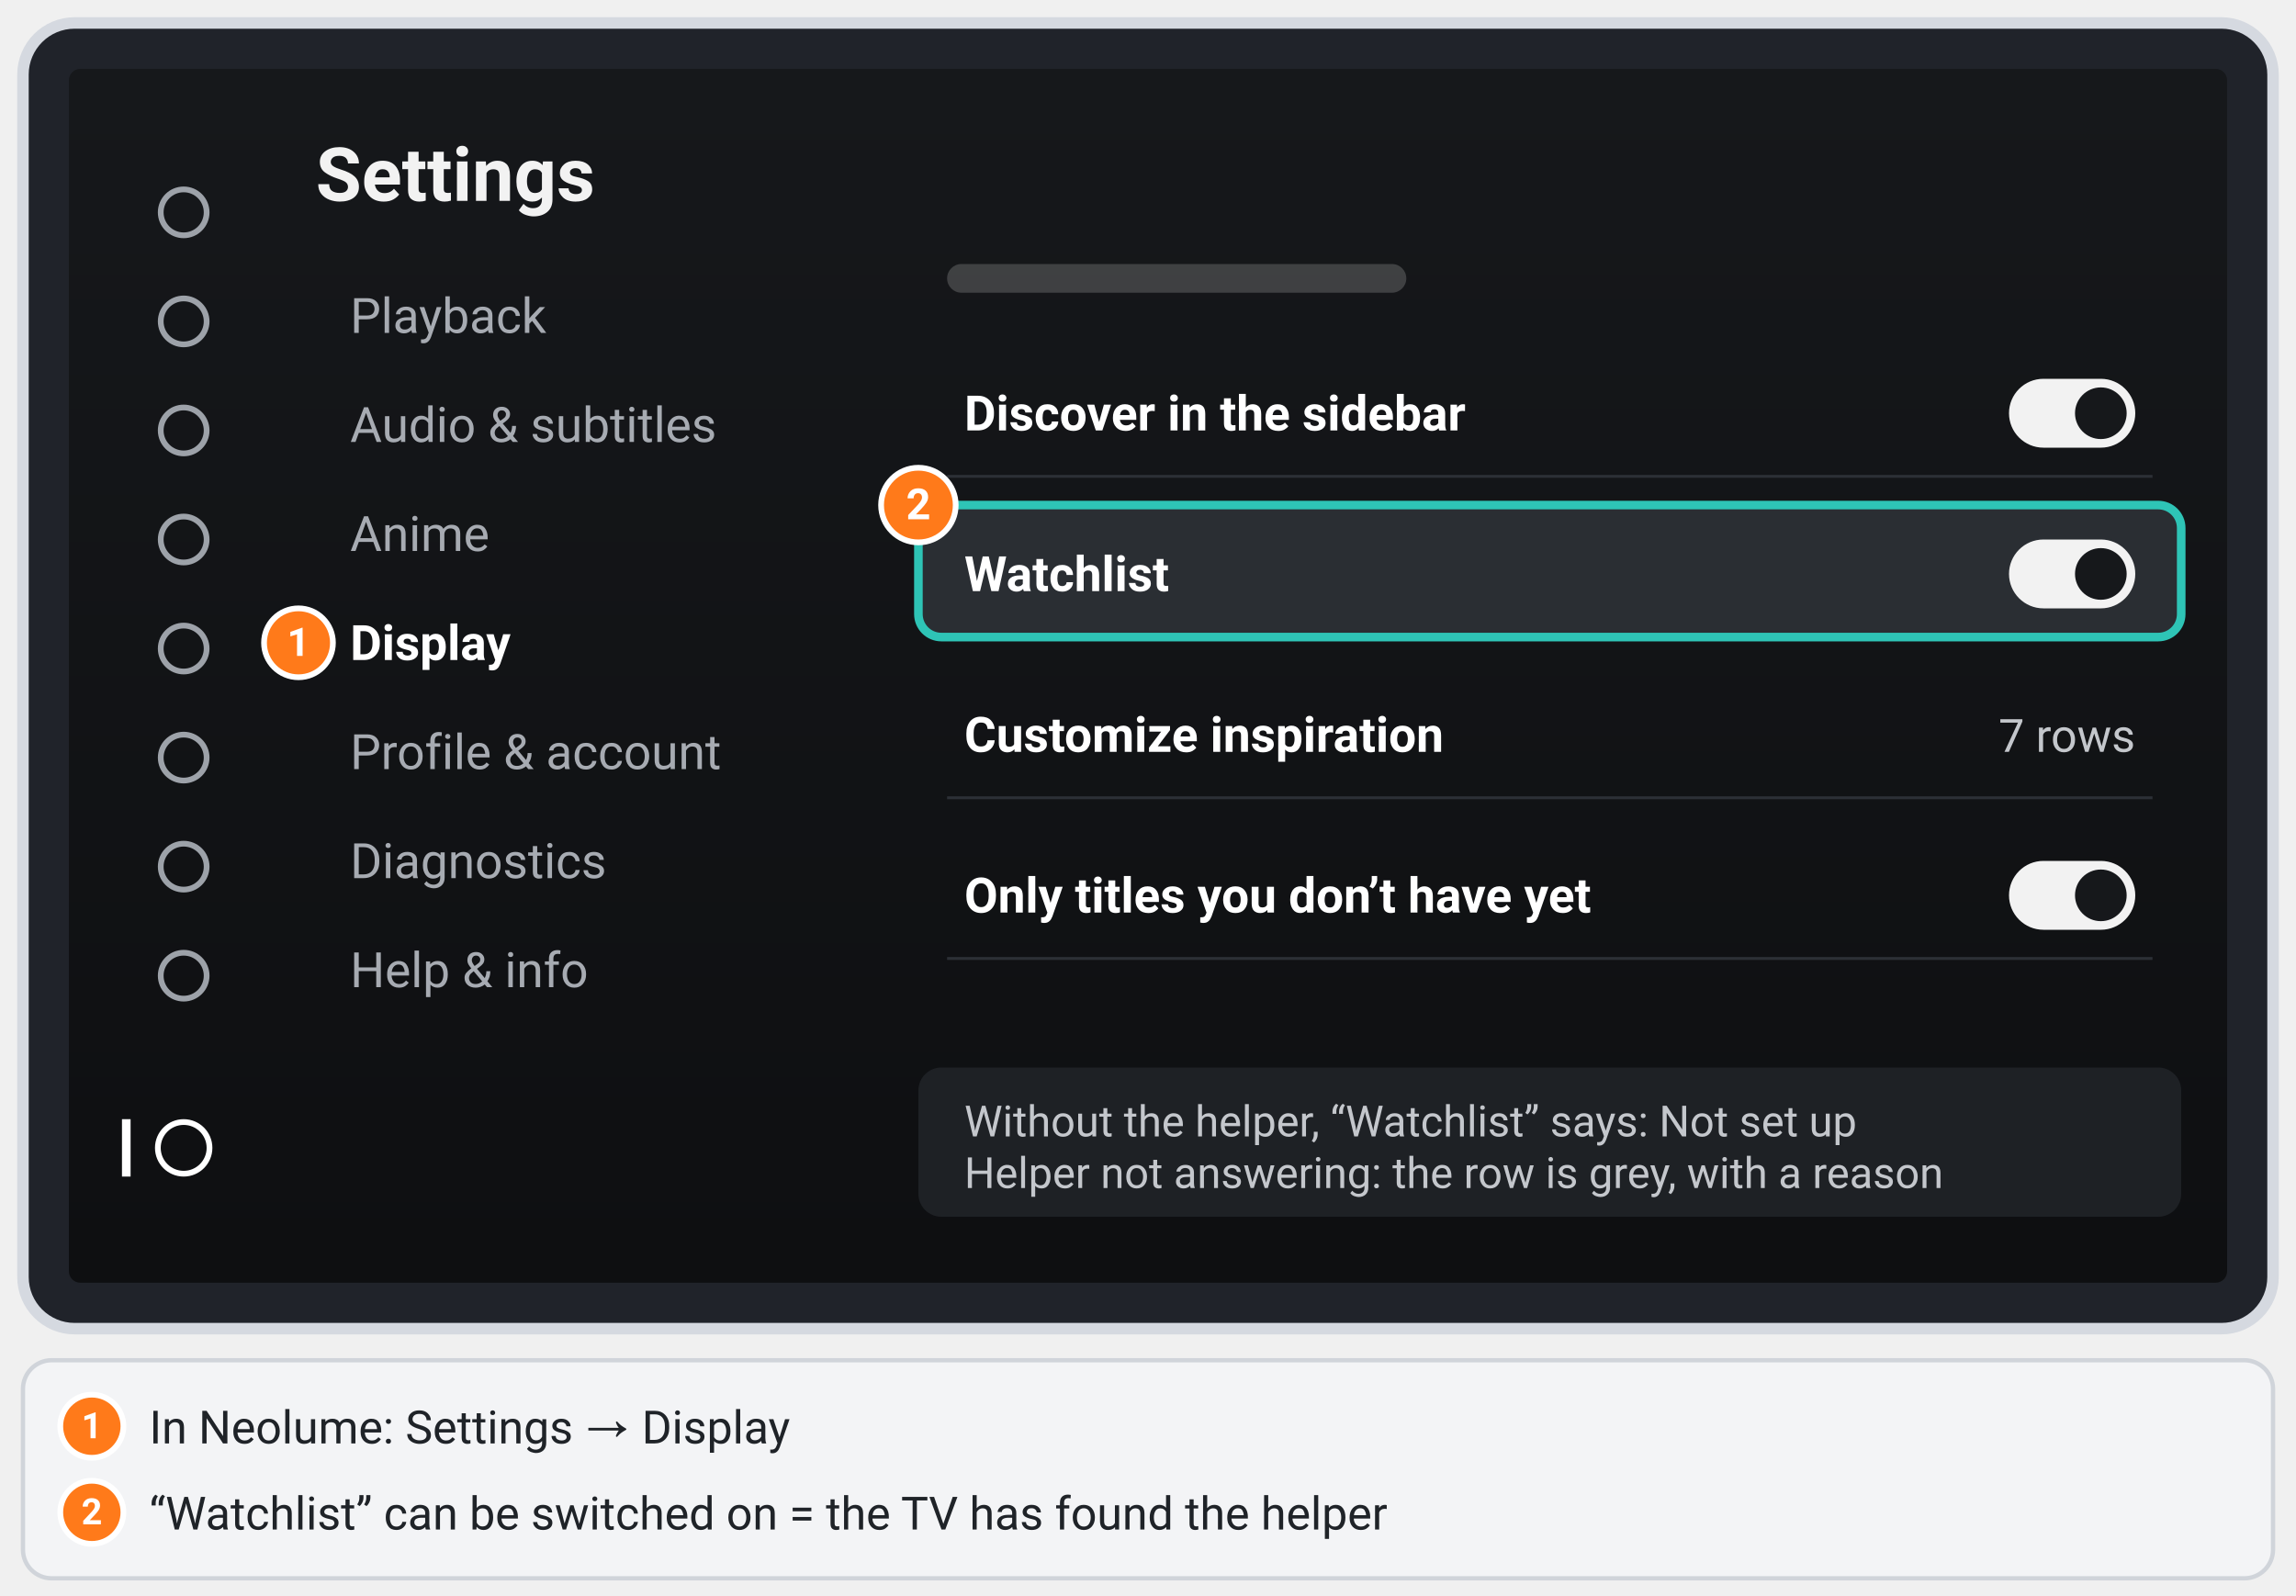
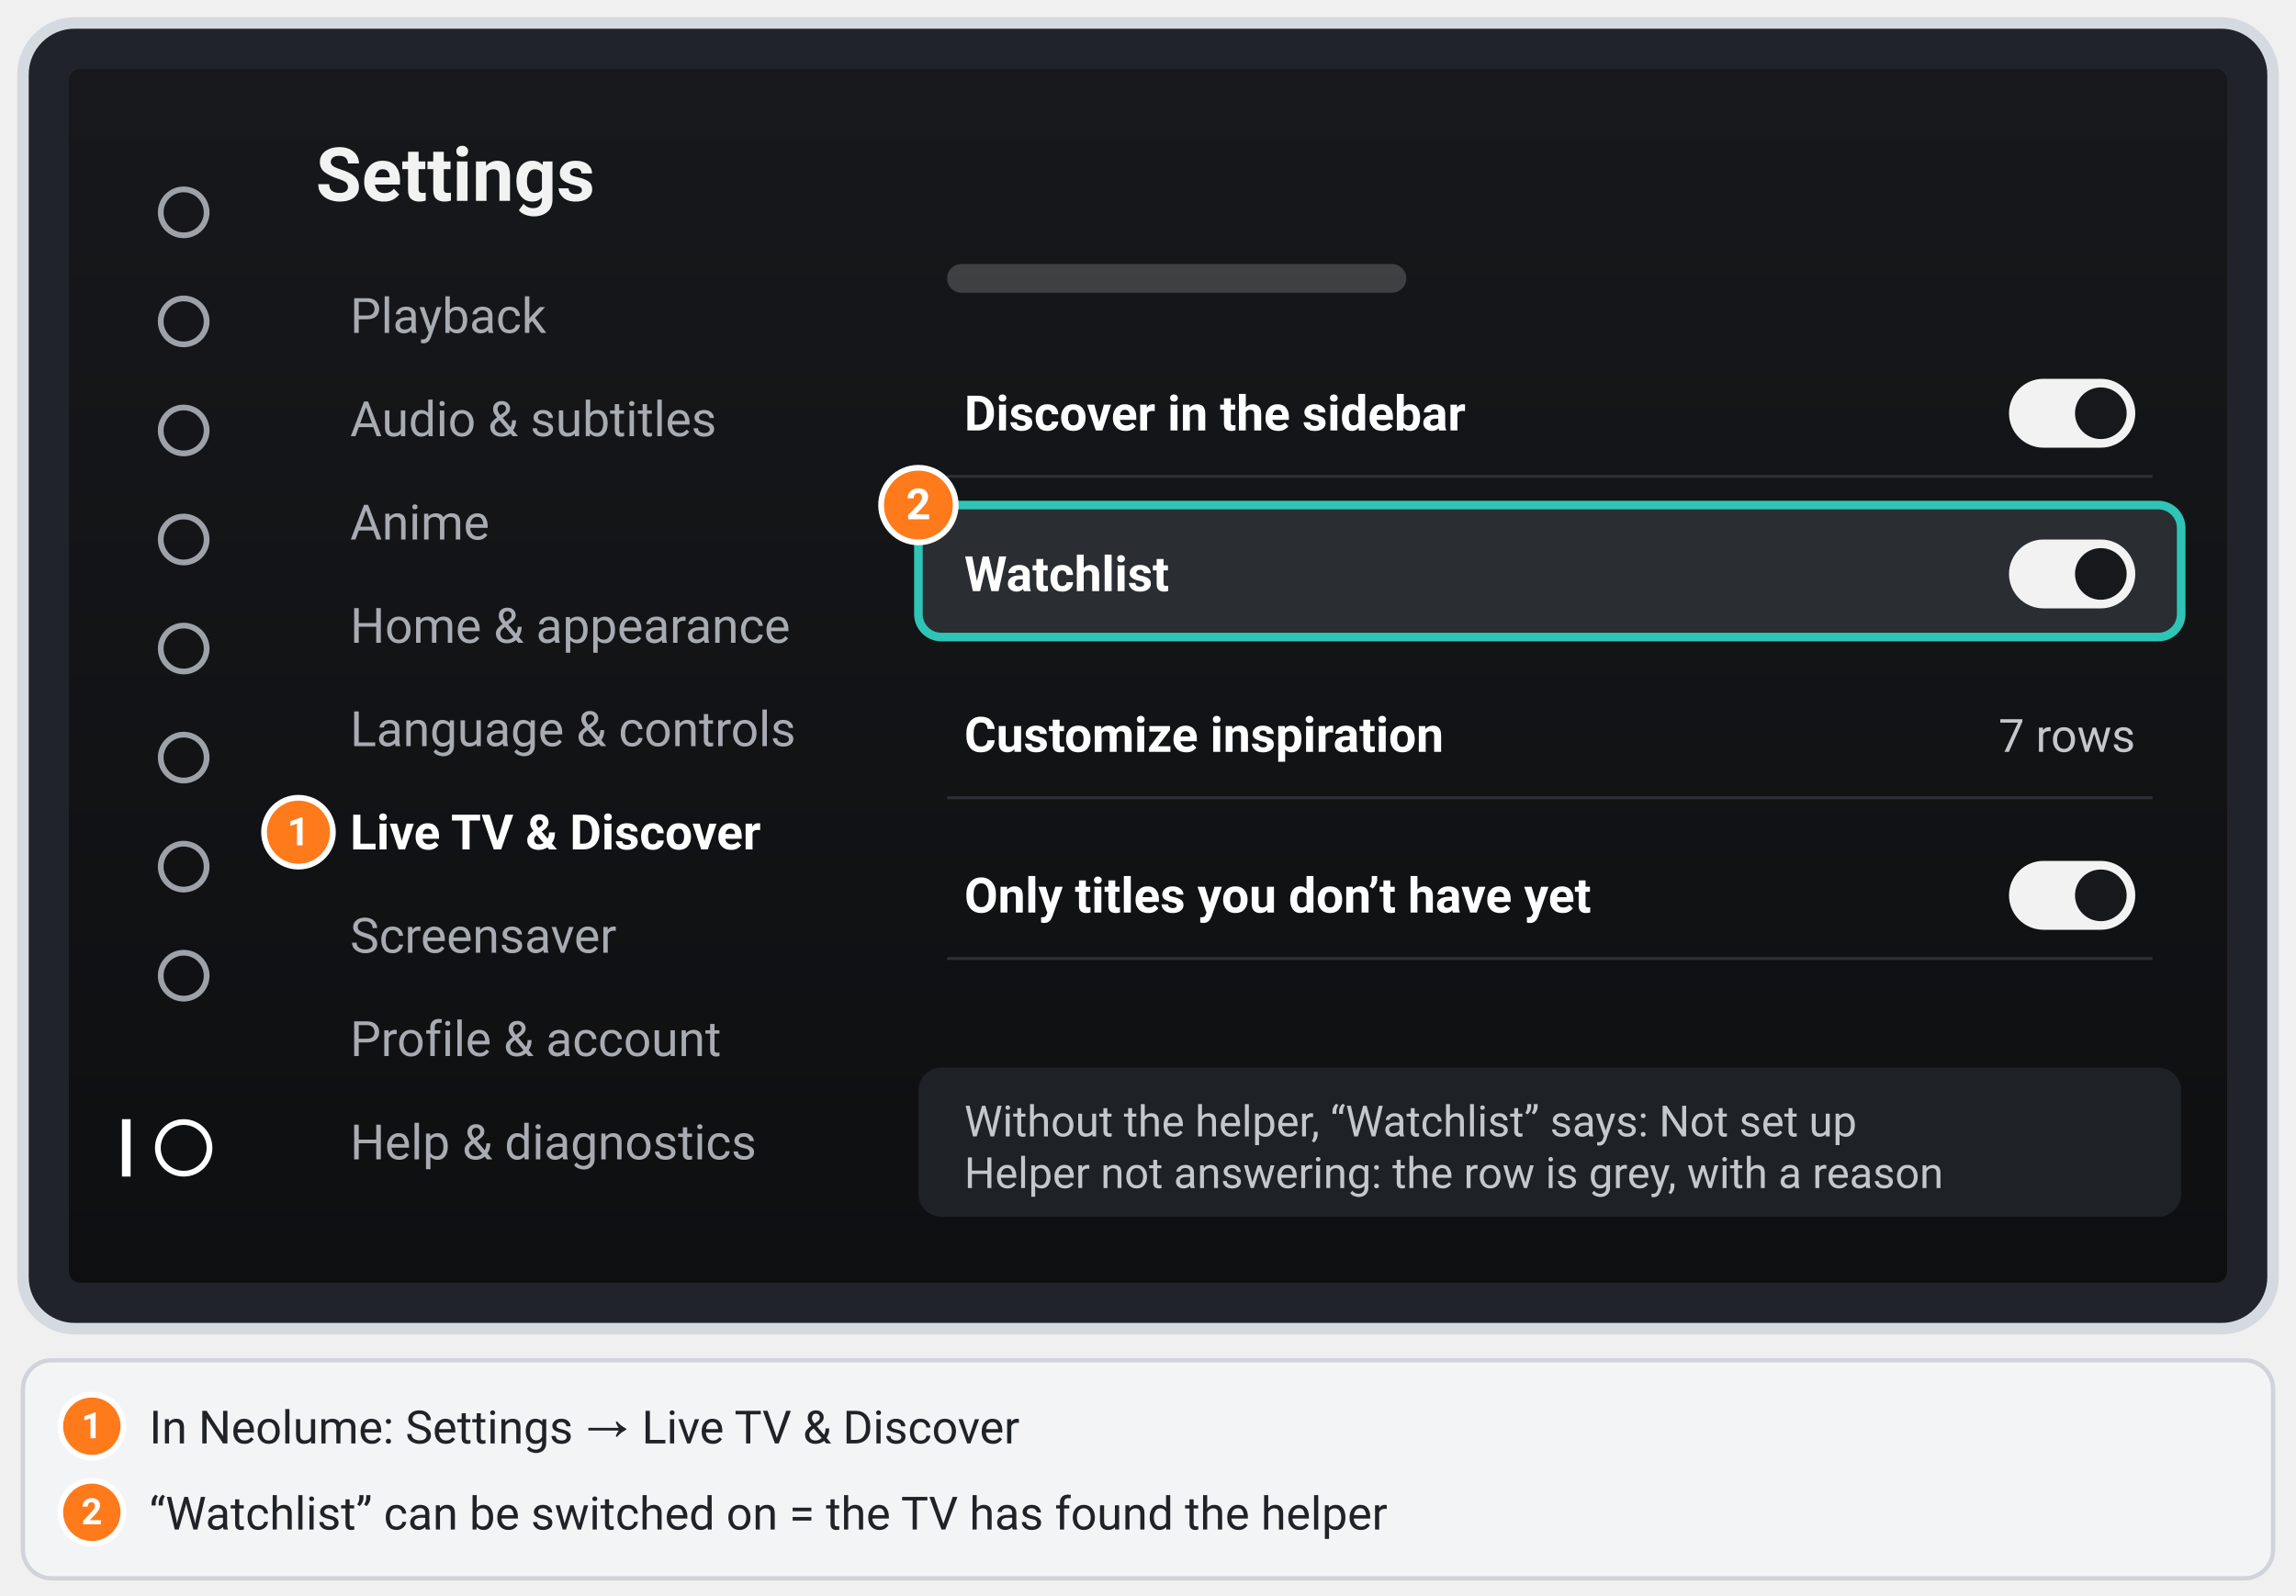
<svg xmlns="http://www.w3.org/2000/svg" width="800" height="556" viewBox="0 0 800 556" role="img" aria-labelledby="t d">
  <defs>
    <marker id="ah" viewBox="0 0 10 10" refX="8" refY="5" markerWidth="5" markerHeight="5" orient="auto-start-reverse">
      <path d="M0 0 L10 5 L0 10 z" fill="#ff7a1a" />
    </marker>
    <linearGradient id="scr" x1="0" y1="0" x2="0" y2="1">
      <stop offset="0" stop-color="#1c2747" />
      <stop offset="1" stop-color="#0c1127" />
    </linearGradient>
    <linearGradient id="blue" x1="0" y1="0" x2="0" y2="1">
      <stop offset="0" stop-color="#3c8fe8" />
      <stop offset="1" stop-color="#1f62c8" />
    </linearGradient>
    <linearGradient id="neo" x1="0" y1="0" x2="0" y2="1">
      <stop offset="0" stop-color="#16181b" />
      <stop offset="1" stop-color="#0e0f11" />
    </linearGradient>
  </defs>
  <rect x="8" y="8" width="784" height="455" rx="18" fill="#20232a" stroke="#d5d9e0" stroke-width="4" />
  <rect x="24" y="24" width="752" height="423" rx="4" fill="url(#neo)" />
  <circle cx="64" cy="74" r="8" fill="none" stroke="#9da2a9" stroke-width="2" />
  <circle cx="64" cy="112" r="8" fill="none" stroke="#9da2a9" stroke-width="2" />
  <circle cx="64" cy="150" r="8" fill="none" stroke="#9da2a9" stroke-width="2" />
  <circle cx="64" cy="188" r="8" fill="none" stroke="#9da2a9" stroke-width="2" />
  <circle cx="64" cy="226" r="8" fill="none" stroke="#9da2a9" stroke-width="2" />
  <circle cx="64" cy="264" r="8" fill="none" stroke="#9da2a9" stroke-width="2" />
  <circle cx="64" cy="302" r="8" fill="none" stroke="#9da2a9" stroke-width="2" />
  <circle cx="64" cy="340" r="8" fill="none" stroke="#9da2a9" stroke-width="2" />
  <circle cx="64" cy="400" r="9" fill="none" stroke="#ffffff" stroke-width="2" />
  <line x1="44" y1="390" x2="44" y2="410" stroke="#ffffff" stroke-width="3" />
  <text x="110" y="70" font-family="-apple-system, 'Segoe UI', Roboto, Helvetica, Arial, sans-serif" font-size="26" font-weight="bold" fill="#f2f2f2" text-anchor="start">Settings</text>
  <text x="122" y="116" font-family="-apple-system, 'Segoe UI', Roboto, Helvetica, Arial, sans-serif" font-size="17" font-weight="normal" fill="#a7abb2" text-anchor="start">Playback</text>
-   <text x="122" y="154" font-family="-apple-system, 'Segoe UI', Roboto, Helvetica, Arial, sans-serif" font-size="17" font-weight="normal" fill="#a7abb2" text-anchor="start">Audio &amp; subtitles</text>
-   <text x="122" y="192" font-family="-apple-system, 'Segoe UI', Roboto, Helvetica, Arial, sans-serif" font-size="17" font-weight="normal" fill="#a7abb2" text-anchor="start">Anime</text>
-   <line x1="110" y1="214" x2="110" y2="234" stroke="#ffffff" stroke-width="3" />
-   <text x="122" y="230" font-family="-apple-system, 'Segoe UI', Roboto, Helvetica, Arial, sans-serif" font-size="17" font-weight="bold" fill="#ffffff" text-anchor="start">Display</text>
-   <text x="122" y="268" font-family="-apple-system, 'Segoe UI', Roboto, Helvetica, Arial, sans-serif" font-size="17" font-weight="normal" fill="#a7abb2" text-anchor="start">Profile &amp; account</text>
-   <text x="122" y="306" font-family="-apple-system, 'Segoe UI', Roboto, Helvetica, Arial, sans-serif" font-size="17" font-weight="normal" fill="#a7abb2" text-anchor="start">Diagnostics</text>
-   <text x="122" y="344" font-family="-apple-system, 'Segoe UI', Roboto, Helvetica, Arial, sans-serif" font-size="17" font-weight="normal" fill="#a7abb2" text-anchor="start">Help &amp; info</text>
-   <circle cx="104" cy="224" r="12" fill="#ff7a1a" stroke="#ffffff" stroke-width="2" />
-   <text x="104" y="228.56" font-family="-apple-system, 'Segoe UI', Roboto, Helvetica, Arial, sans-serif" font-size="13.8" font-weight="bold" fill="#ffffff" text-anchor="middle">1</text>
+   <text x="122" y="152" font-family="-apple-system, 'Segoe UI', Roboto, Helvetica, Arial, sans-serif" font-size="17" font-weight="normal" fill="#a7abb2" text-anchor="start">Audio &amp; subtitles</text>
+   <text x="122" y="188" font-family="-apple-system, 'Segoe UI', Roboto, Helvetica, Arial, sans-serif" font-size="17" font-weight="normal" fill="#a7abb2" text-anchor="start">Anime</text>
+   <text x="122" y="224" font-family="-apple-system, 'Segoe UI', Roboto, Helvetica, Arial, sans-serif" font-size="17" font-weight="normal" fill="#a7abb2" text-anchor="start">Home &amp; appearance</text>
+   <text x="122" y="260" font-family="-apple-system, 'Segoe UI', Roboto, Helvetica, Arial, sans-serif" font-size="17" font-weight="normal" fill="#a7abb2" text-anchor="start">Language &amp; controls</text>
+   <line x1="110" y1="280" x2="110" y2="300" stroke="#ffffff" stroke-width="3" />
+   <text x="122" y="296" font-family="-apple-system, 'Segoe UI', Roboto, Helvetica, Arial, sans-serif" font-size="17" font-weight="bold" fill="#ffffff" text-anchor="start">Live TV &amp; Discover</text>
+   <text x="122" y="332" font-family="-apple-system, 'Segoe UI', Roboto, Helvetica, Arial, sans-serif" font-size="17" font-weight="normal" fill="#a7abb2" text-anchor="start">Screensaver</text>
+   <text x="122" y="368" font-family="-apple-system, 'Segoe UI', Roboto, Helvetica, Arial, sans-serif" font-size="17" font-weight="normal" fill="#a7abb2" text-anchor="start">Profile &amp; account</text>
+   <text x="122" y="404" font-family="-apple-system, 'Segoe UI', Roboto, Helvetica, Arial, sans-serif" font-size="17" font-weight="normal" fill="#a7abb2" text-anchor="start">Help &amp; diagnostics</text>
+   <circle cx="104" cy="290" r="12" fill="#ff7a1a" stroke="#ffffff" stroke-width="2" />
+   <text x="104" y="294.56" font-family="-apple-system, 'Segoe UI', Roboto, Helvetica, Arial, sans-serif" font-size="13.8" font-weight="bold" fill="#ffffff" text-anchor="middle">1</text>
  <rect x="330" y="92" width="160" height="10" rx="5" fill="#ffffff" fill-opacity="0.18" />
  <line x1="330" y1="166" x2="750" y2="166" stroke="#2c3036" stroke-width="1" />
  <text x="336" y="150" font-family="-apple-system, 'Segoe UI', Roboto, Helvetica, Arial, sans-serif" font-size="17" font-weight="bold" fill="#ffffff" text-anchor="start">Discover in the sidebar</text>
  <rect x="700" y="132" width="44" height="24" rx="12" fill="#f2f2f2" />
  <circle cx="732" cy="144" r="9" fill="#16181b" />
  <rect x="320" y="176" width="440" height="46" rx="8" fill="#2a2e33" stroke="#2EC4B6" stroke-width="3" />
  <text x="336" y="206" font-family="-apple-system, 'Segoe UI', Roboto, Helvetica, Arial, sans-serif" font-size="17" font-weight="bold" fill="#ffffff" text-anchor="start">Watchlist</text>
  <rect x="700" y="188" width="44" height="24" rx="12" fill="#f2f2f2" />
  <circle cx="732" cy="200" r="9" fill="#16181b" />
  <line x1="330" y1="278" x2="750" y2="278" stroke="#2c3036" stroke-width="1" />
  <text x="336" y="262" font-family="-apple-system, 'Segoe UI', Roboto, Helvetica, Arial, sans-serif" font-size="17" font-weight="bold" fill="#ffffff" text-anchor="start">Customize inspiration</text>
  <text x="744" y="262" font-family="-apple-system, 'Segoe UI', Roboto, Helvetica, Arial, sans-serif" font-size="16" font-weight="normal" fill="#c4c7cc" text-anchor="end">7 rows</text>
  <line x1="330" y1="334" x2="750" y2="334" stroke="#2c3036" stroke-width="1" />
  <text x="336" y="318" font-family="-apple-system, 'Segoe UI', Roboto, Helvetica, Arial, sans-serif" font-size="17" font-weight="bold" fill="#ffffff" text-anchor="start">Only titles you don’t have yet</text>
  <rect x="700" y="300" width="44" height="24" rx="12" fill="#f2f2f2" />
  <circle cx="732" cy="312" r="9" fill="#16181b" />
  <circle cx="320" cy="176" r="13" fill="#ff7a1a" stroke="#ffffff" stroke-width="2" />
  <text x="320" y="180.94" font-family="-apple-system, 'Segoe UI', Roboto, Helvetica, Arial, sans-serif" font-size="14.95" font-weight="bold" fill="#ffffff" text-anchor="middle">2</text>
  <rect x="320" y="372" width="440" height="52" rx="8" fill="#1e2125" />
  <text x="336" y="396" font-family="-apple-system, 'Segoe UI', Roboto, Helvetica, Arial, sans-serif" font-size="15" font-weight="normal" fill="#c4c7cc" text-anchor="start">Without the helper, “Watchlist” says: Not set up</text>
  <text x="336" y="414" font-family="-apple-system, 'Segoe UI', Roboto, Helvetica, Arial, sans-serif" font-size="15" font-weight="normal" fill="#c4c7cc" text-anchor="start">Helper not answering: the row is grey, with a reason</text>
  <rect x="8" y="474" width="784" height="76" rx="10" fill="#f3f4f6" stroke="#d0d4da" stroke-width="1.5" />
  <circle cx="32" cy="497" r="11" fill="#ff7a1a" stroke="#ffffff" stroke-width="2" />
  <text x="32" y="501.18" font-family="-apple-system, 'Segoe UI', Roboto, Helvetica, Arial, sans-serif" font-size="12.65" font-weight="bold" fill="#ffffff" text-anchor="middle">1</text>
-   <text x="52" y="503" font-family="-apple-system, 'Segoe UI', Roboto, Helvetica, Arial, sans-serif" font-size="16" font-weight="normal" fill="#1f2328" text-anchor="start">In Neolume: Settings → Display</text>
+   <text x="52" y="503" font-family="-apple-system, 'Segoe UI', Roboto, Helvetica, Arial, sans-serif" font-size="16" font-weight="normal" fill="#1f2328" text-anchor="start">In Neolume: Settings → Live TV &amp; Discover</text>
  <circle cx="32" cy="527" r="11" fill="#ff7a1a" stroke="#ffffff" stroke-width="2" />
  <text x="32" y="531.18" font-family="-apple-system, 'Segoe UI', Roboto, Helvetica, Arial, sans-serif" font-size="12.65" font-weight="bold" fill="#ffffff" text-anchor="middle">2</text>
  <text x="52" y="533" font-family="-apple-system, 'Segoe UI', Roboto, Helvetica, Arial, sans-serif" font-size="16" font-weight="normal" fill="#1f2328" text-anchor="start">“Watchlist” can be switched on = the TV has found the helper</text>
</svg>
